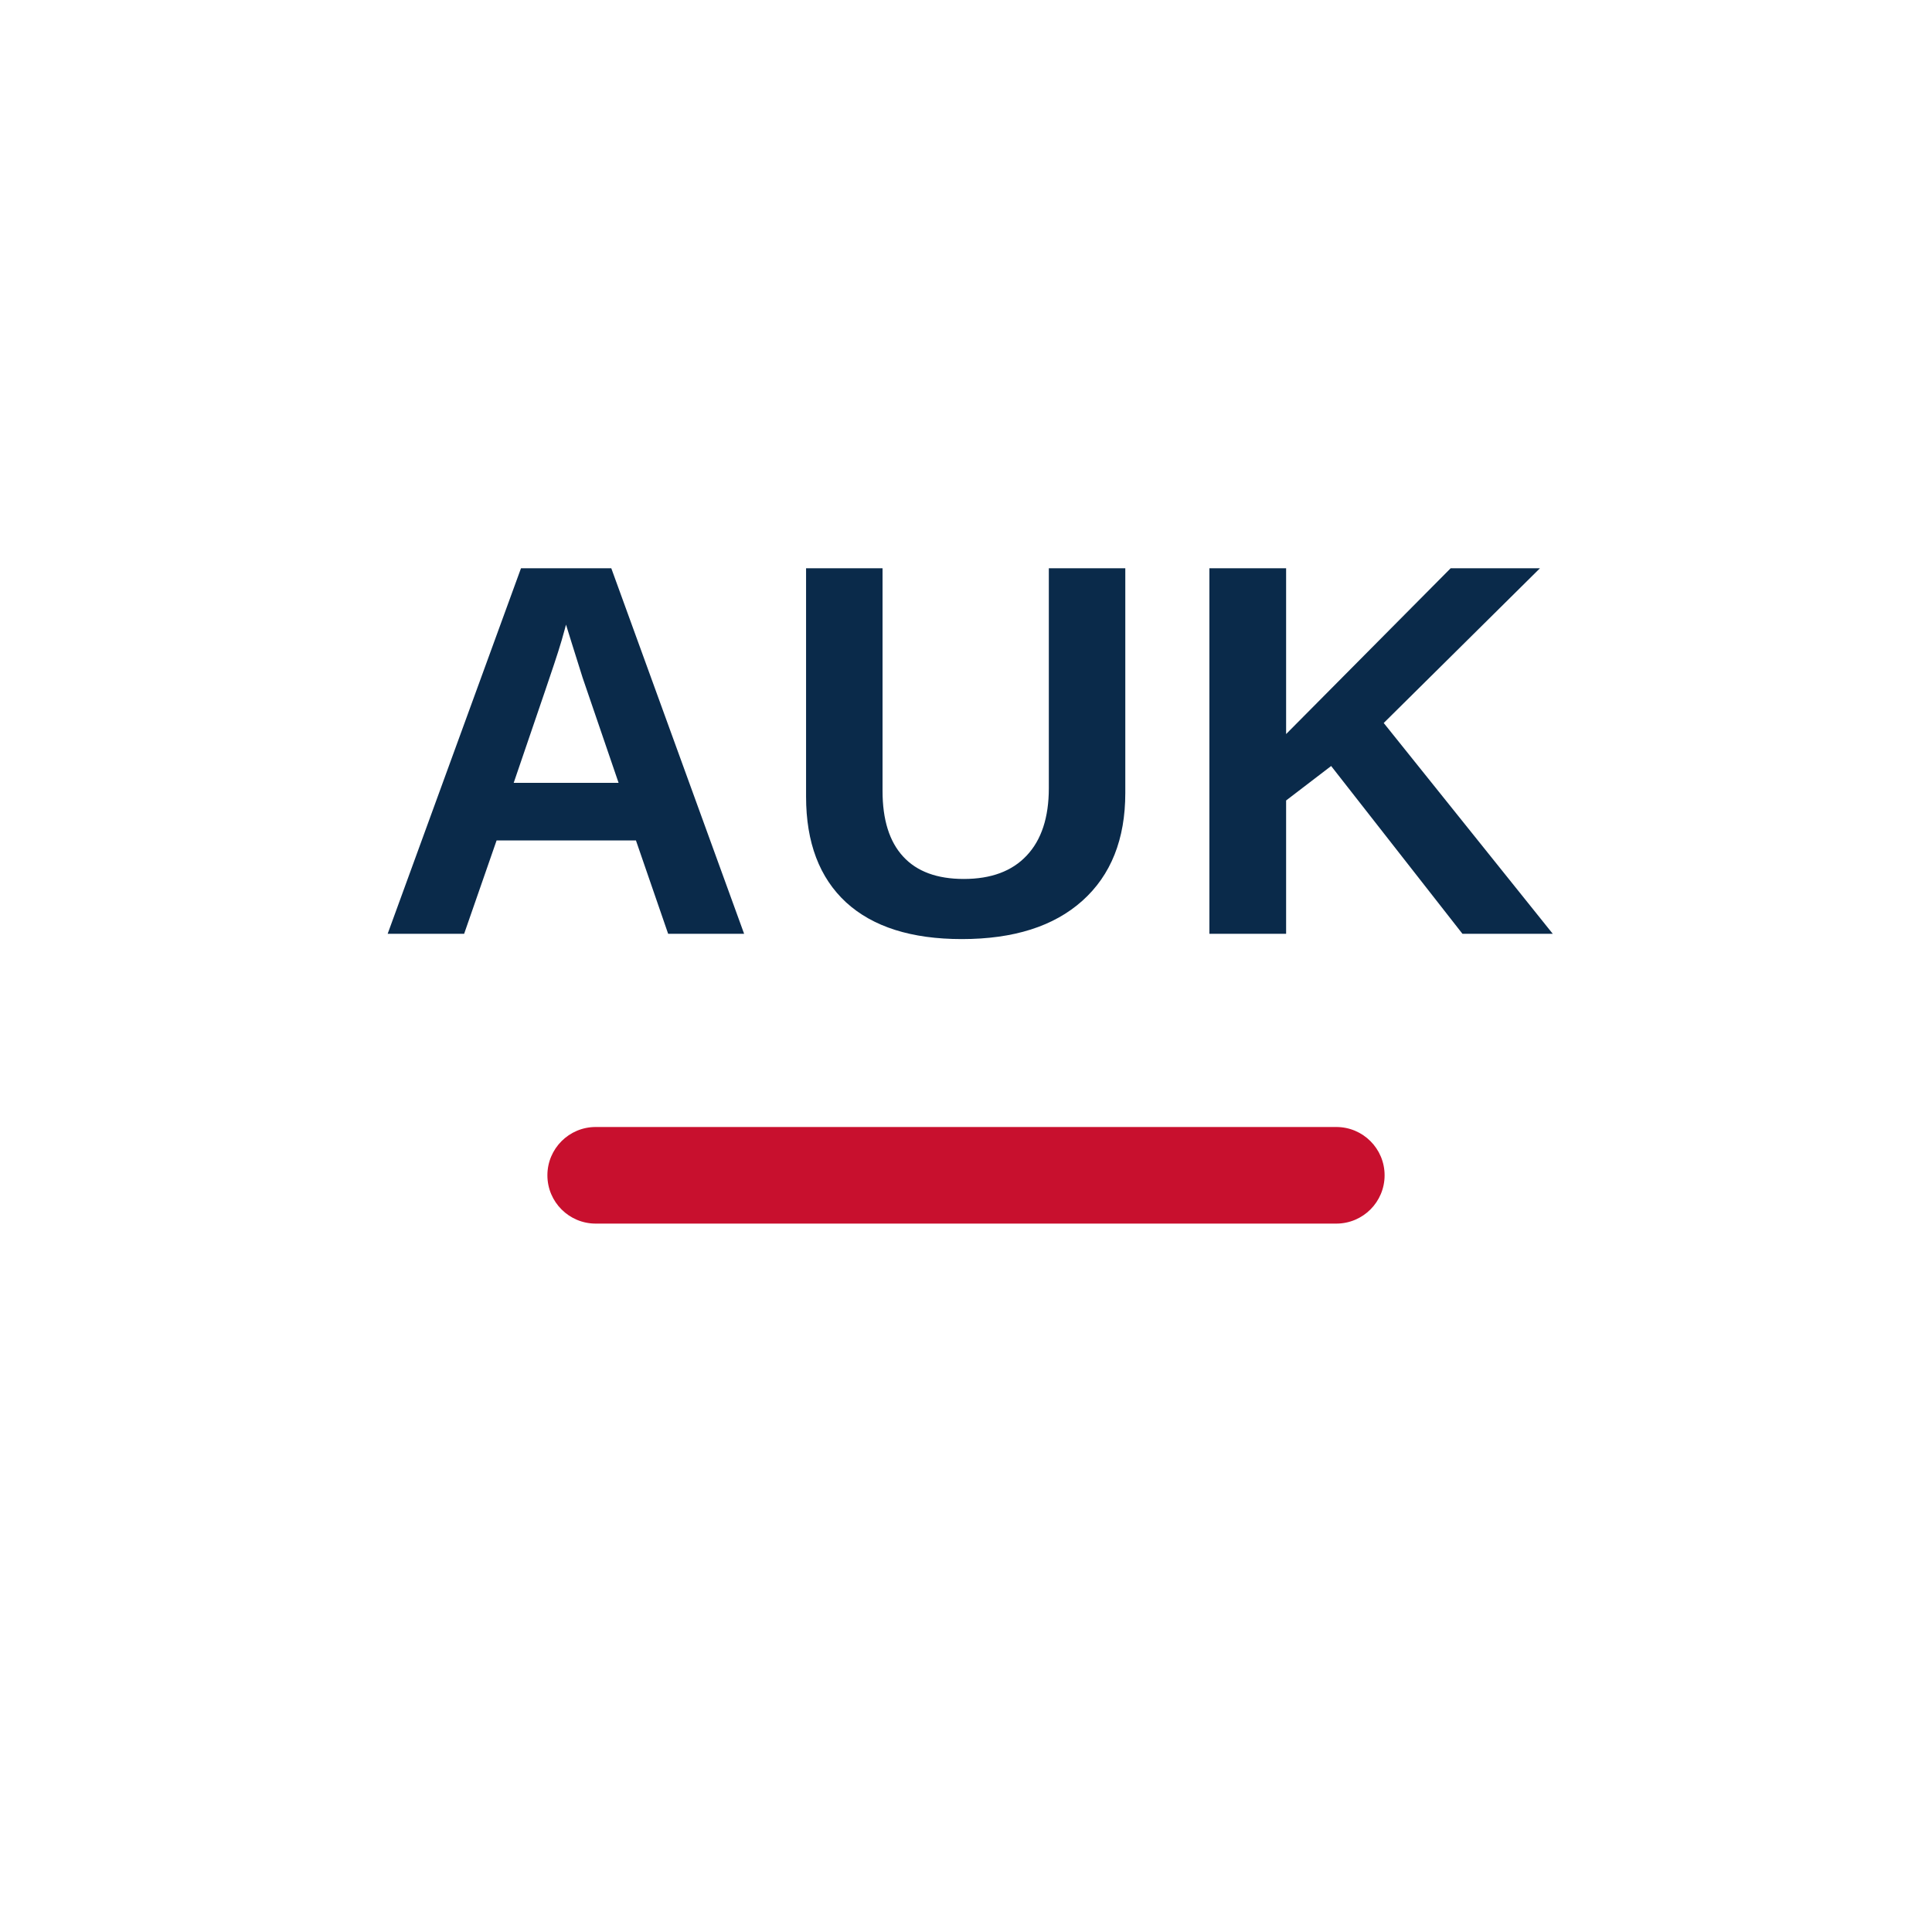
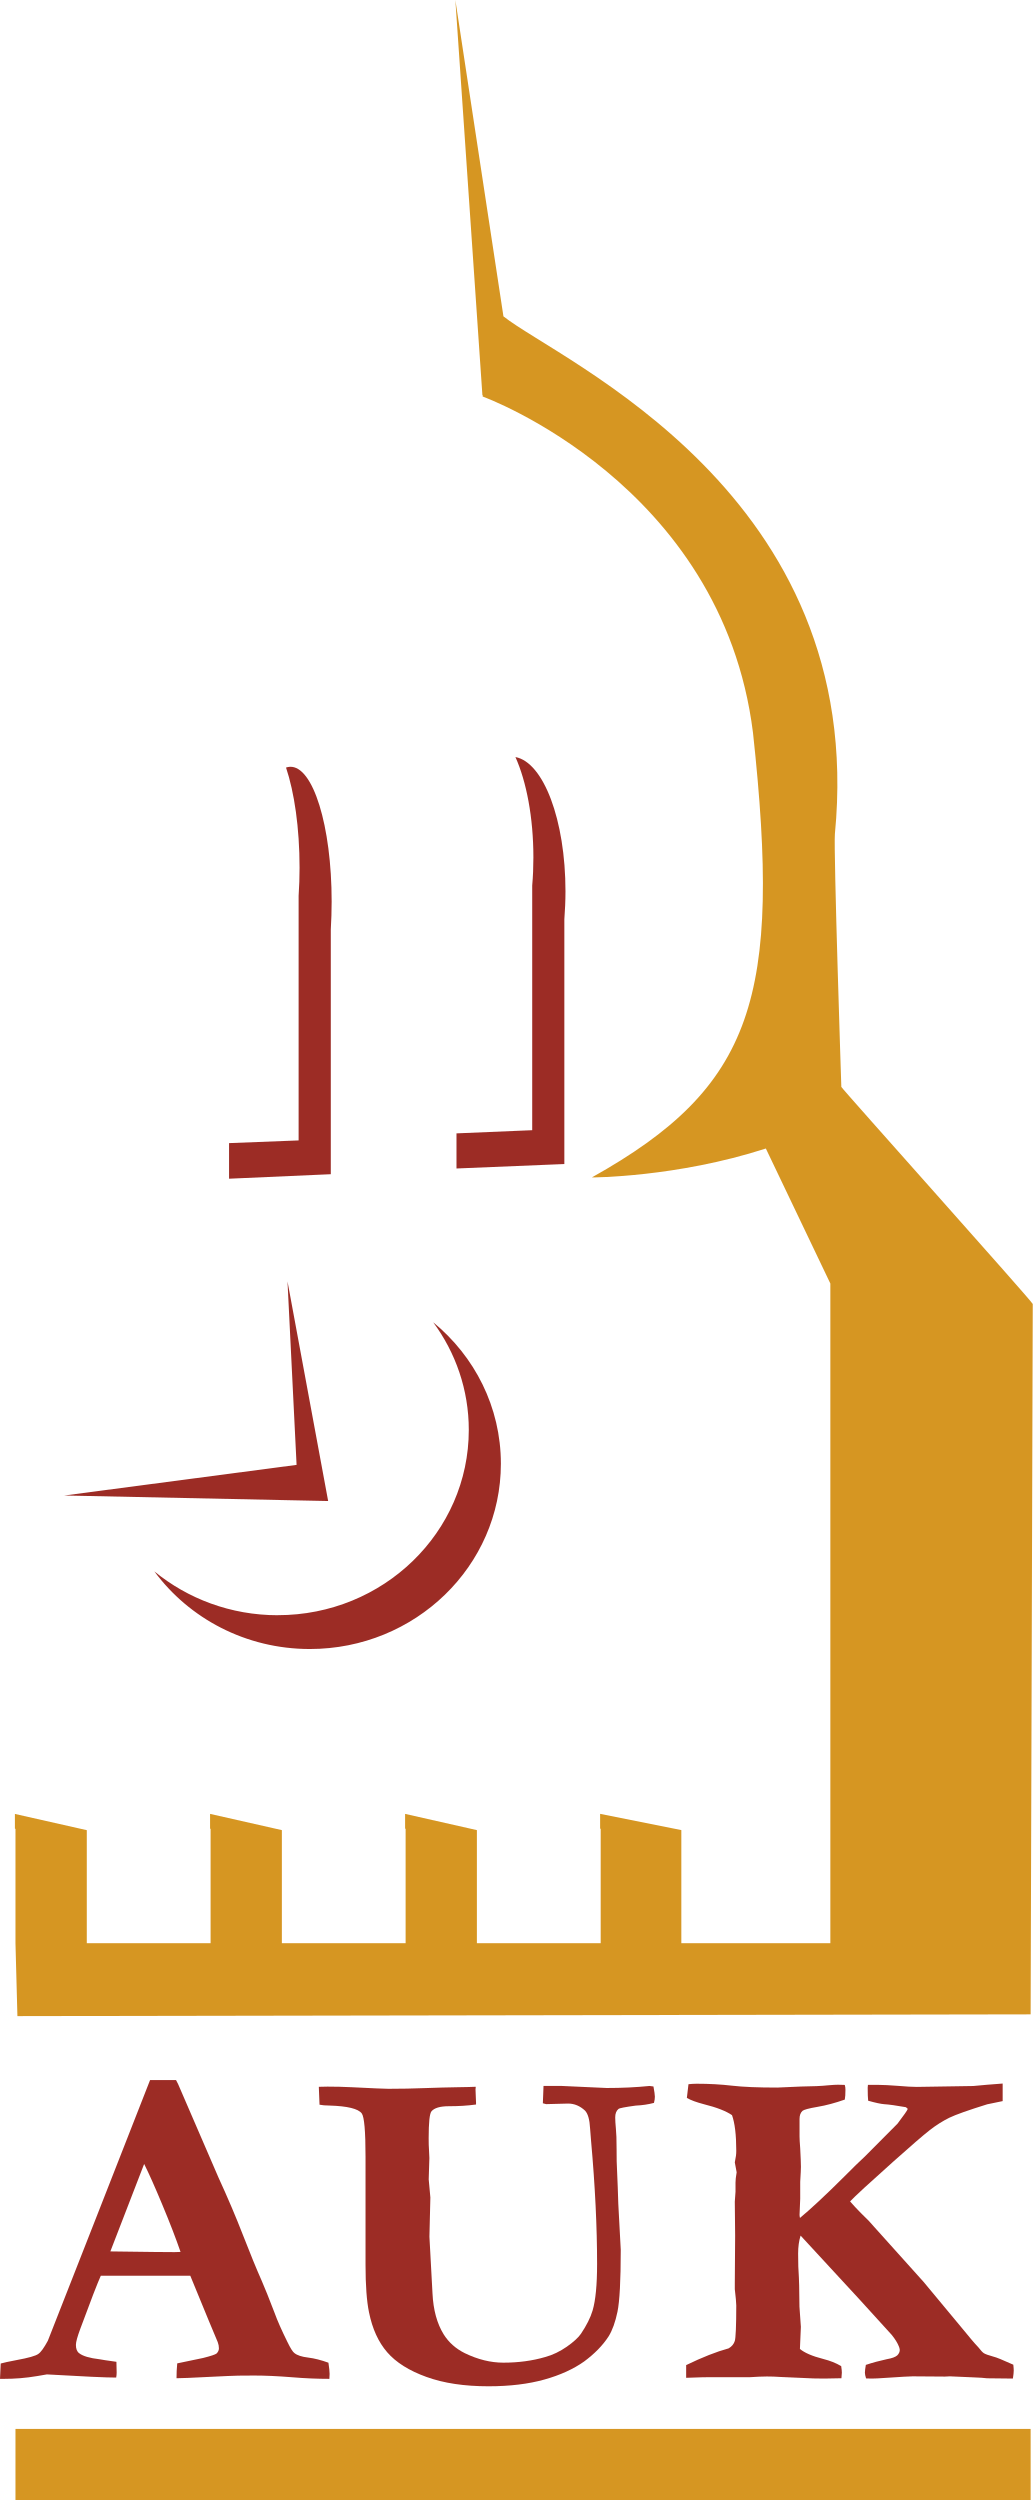
- <svg xmlns="http://www.w3.org/2000/svg" viewBox="0 0 120 120">
-   <text x="60" y="58" text-anchor="middle" font-family="'Arial Black', Arial, sans-serif" font-weight="900" font-size="33" fill="#0A2A4A" letter-spacing="1">AUK</text>
-   <rect x="34" y="70" width="52" height="6" rx="3" fill="#C8102E" />
+ <svg xmlns="http://www.w3.org/2000/svg" id="Layer_1" data-name="Layer 1" viewBox="0 0 218.24 528.27">
+   <defs>
+     <style>
+       .cls-1 {
+         fill: #d69622;
+       }
+ 
+       .cls-2 {
+         fill: #9c2c25;
+       }
+     </style>
+   </defs>
+   <g>
+     <path class="cls-2" d="M108.91,159.96c2.33,5.19,3.8,12.77,3.8,21.23,0,2.03-.08,4.02-.25,5.93v51.7l-16,.67v7.42l22.79-.94v-51.7c.14-1.92.24-3.89.24-5.92,0-15.1-4.66-27.3-10.59-28.38Z" />
+     <path class="cls-2" d="M69.9,196.42c.11-1.91.18-3.9.18-5.92,0-15.98-3.94-28.73-8.83-28.47-.27.01-.55.08-.81.16,1.75,5.21,2.86,12.73,2.86,21.17,0,2.02-.07,4.01-.2,5.93v51.69l-14.7.57v7.52l21.5-.95v-51.7Z" />
+     <path class="cls-2" d="M58.7,341.31c-9.95,0-19.03-3.49-26.08-9.26,7.33,9.92,19.3,16.4,32.85,16.4,22.29,0,40.37-17.54,40.37-39.15,0-11.99-5.56-22.71-14.3-29.89,4.73,6.4,7.52,14.26,7.52,22.74,0,21.64-18.07,39.15-40.36,39.15h0Z" />
+   </g>
+   <path class="cls-1" d="M96.22,0l5.72,83.58.14-.02-.11.22s50.57,18.3,57.14,71.03c6.07,55.95.24,74.83-34.05,93.99,0,0,17.87,0,36.77-6.11l13.63,28.53v139.39h-31.49v-23.9l-17.16-3.43v3.12l.12.04v24.17h-26.16v-23.89l-15.17-3.43v3.1l.11.06v24.17h-26.15v-23.9l-15.17-3.43v3.12l.11.04v24.17h-26.16v-23.89l-15.19-3.43v3.1l.12.06v24.17l.41,15.39,214.1-.37.45-150.1c-.02-.45-40.45-45.61-40.45-45.88,0,0-1.66-50.12-1.36-53.46,6.98-72.01-57.91-99.77-70.04-109.36L96.22,0Z" />
+   <polygon class="cls-2" points="60.75 270.77 62.67 309.54 13.58 316.01 69.34 317.18 60.75 270.77" />
+   <g>
+     <path class="cls-2" d="M0,502.68l.15-3.25c.62-.19,1.73-.41,3.32-.72,2.54-.46,4.09-.9,4.63-1.31.54-.36,1.21-1.3,2.01-2.78l9.94-25.32,11.66-29.76h5.49l.44.86,8.53,19.74c1.92,4.18,3.66,8.25,5.19,12.2,1.53,3.93,2.85,7.16,3.96,9.65.65,1.49,1.56,3.75,2.7,6.74.59,1.64,1.49,3.67,2.7,6.12.66,1.37,1.16,2.14,1.48,2.36.59.49,1.56.8,2.89.96s2.77.53,4.31,1.09c.16,1.08.25,1.86.25,2.37,0,.23-.01.59-.05,1.04-2.43,0-5.1-.1-8.03-.35-2.92-.23-5.54-.35-7.87-.35-2.59,0-4.47.03-5.61.1l-8.37.4-2.42.07c0-1.08.05-2.15.15-3.14l5.46-1.14c1.64-.41,2.6-.73,2.86-.95.32-.33.49-.69.49-1.09,0-.43-.08-.85-.25-1.31l-1.95-4.66-3.85-9.37h-18.91c-.69,1.53-2.13,5.25-4.32,11.18-.62,1.67-.94,2.82-.94,3.43,0,.84.23,1.43.7,1.77.76.6,2.2,1.03,4.35,1.28.3.06,1.46.25,3.51.53.03,1.09.05,1.86.05,2.26,0,.35-.03.7-.1,1.07-2.04,0-6.92-.22-14.64-.67l-2.04.35c-2.45.42-4.79.59-7.01.59h-.87v-.02ZM23.32,475.74c7.69.12,12.22.15,13.6.15l1.23-.04c-.98-2.85-2.26-6.16-3.84-9.95-1.57-3.78-2.86-6.66-3.85-8.64l-7.14,18.48Z" />
+     <path class="cls-2" d="M67.52,444.78l-.15-3.82c.59-.03,1.2-.04,1.83-.04,1.66,0,3.38.04,5.2.13,4.36.22,6.91.33,7.68.33,2.64,0,5.22-.05,7.74-.15,2.53-.09,4.77-.15,6.73-.18,1.96-.03,3.3-.06,3.98-.1l-.05.57.11,2.79v.39c-1.86.26-3.76.36-5.74.36-1.86,0-3.07.37-3.67,1.07-.4.47-.6,2.35-.6,5.7,0,1.03.02,1.84.07,2.46l.08,1.73-.14,4.5.35,3.83-.2,8.28.65,11.99c.17,3.49.95,6.37,2.37,8.66,1.06,1.69,2.54,3.01,4.45,3.96,2.76,1.34,5.48,2.01,8.15,2.01,3.17,0,6.11-.39,8.84-1.19,1.61-.44,3.13-1.18,4.57-2.18,1.42-1,2.44-1.92,3-2.75,1.17-1.75,2.01-3.39,2.46-4.93.62-2.12.94-5.38.94-9.8,0-7.73-.41-16.43-1.28-26.11l-.2-2.53c-.1-1.87-.45-3.13-1.08-3.78-1.06-.98-2.24-1.48-3.57-1.48l-4.64.12-.69-.18.14-3.66h3.91l9.45.43c3.17,0,6.19-.14,9.05-.43l.82.11c.19,1.04.3,1.77.3,2.17,0,.36-.06.79-.19,1.3-1.22.32-2.5.51-3.86.57-2.19.3-3.42.52-3.64.71-.47.39-.69.99-.69,1.78,0,.57.05,1.4.15,2.49.09.81.14,2.2.14,4.17,0,1.12.02,2,.02,2.63.01.65.04,1.3.08,1.96.1,2.32.2,4.64.26,7l.52,9.73c0,6.52-.24,10.88-.69,13.08-.46,2.21-1.08,3.93-1.88,5.22-1.24,1.91-2.96,3.67-5.18,5.31-2.25,1.59-5.05,2.88-8.4,3.81-3.36.94-7.3,1.42-11.79,1.42-5.1,0-9.48-.65-13.13-1.98-3.67-1.32-6.43-3.07-8.29-5.22s-3.13-4.95-3.83-8.4c-.49-2.34-.74-5.72-.74-10.11v-22.81c0-5.38-.27-8.44-.8-9.14-.73-.98-3-1.55-6.82-1.66-.85,0-1.54-.07-2.11-.18h0Z" />
+     <path class="cls-2" d="M144.98,499.77c3.42-1.66,6.41-2.84,8.98-3.54.68-.39,1.1-.91,1.31-1.57.19-.64.31-3.15.31-7.5,0-.59-.12-1.75-.31-3.43v-1.15l.07-10.17-.07-7.19.15-2.1v-1.93c0-.48.07-1.2.24-2.17l-.39-2.09.09-.52c.13-.54.22-1.19.22-1.93,0-3.38-.31-5.89-.9-7.53-1.23-.85-3.2-1.63-5.97-2.32-1.55-.41-2.74-.83-3.57-1.33l.34-2.89c.57-.06,1.15-.1,1.73-.1,2.67,0,5.15.14,7.46.41,2.29.27,5.49.4,9.58.4l5.03-.22c2.47-.03,4.38-.11,5.73-.26.98-.09,1.67-.12,2.08-.12s.89.01,1.42.04c.1.31.14.66.14,1.03,0,.93-.05,1.62-.14,2.07-2,.7-3.93,1.23-5.79,1.54-1.84.31-2.89.61-3.14.84-.43.39-.63.95-.63,1.72v3.68c0,.52.05,1.35.14,2.54.1,1.87.15,3.16.15,3.89,0,.48-.05,1.53-.15,3.17v3.58l-.14,3.4c0,.15.03.39.09.65,2.33-1.94,5.46-4.85,9.38-8.76,1.82-1.84,3.26-3.24,4.34-4.23.41-.39,2.71-2.72,6.9-6.94,1.35-1.79,2.08-2.82,2.16-3.12l-.39-.35c-2.04-.36-3.58-.58-4.61-.64-.68-.05-1.81-.29-3.37-.73-.06-.49-.1-1.41-.1-2.74l.05-.61h2.19c1.04,0,2.43.08,4.17.21,1.73.15,3.05.22,3.98.22l11.91-.19c1.87-.19,3.94-.35,6.22-.52v3.71c-.57.12-1.64.35-3.28.68-3.95,1.23-6.61,2.17-8,2.84-1.39.69-2.78,1.56-4.16,2.64-1.38,1.08-3.95,3.3-7.7,6.65-5.09,4.55-8.13,7.34-9.1,8.39.62.72,1.38,1.53,2.28,2.45l1.65,1.63c.29.32.64.71,1.07,1.2l10.53,11.72,8.73,10.51c.99,1.2,1.66,2.02,2.04,2.44l.79.86c.54.71.95,1.12,1.18,1.26.3.19.96.44,2.03.73.56.12,1.95.69,4.19,1.7.06.53.09.95.09,1.25,0,.37-.06.93-.18,1.68l-5.45-.06c-.62-.08-1.62-.15-3.01-.2l-4.85-.21-1.05.05-6.82-.05c-.65,0-2.49.11-5.48.31-1.6.12-2.66.16-3.18.16-.27,0-.64-.01-1.18-.03-.16-.51-.25-.91-.25-1.2,0-.36.07-.93.2-1.66,1.44-.48,2.92-.88,4.41-1.2,1.11-.19,1.85-.47,2.23-.81.35-.35.53-.75.53-1.16-.03-.29-.1-.52-.19-.73-.3-.75-.8-1.57-1.53-2.46-.27-.29-2.56-2.81-6.91-7.6l-12.33-13.36c-.35,1.12-.52,2.39-.52,3.8,0,1.99.05,3.66.16,5.04.05.28.07,2.33.12,6.16l.3,4.28-.2,4.67c.93.79,2.59,1.53,4.97,2.13,1.37.35,2.63.83,3.75,1.5.1.61.14,1.08.14,1.39,0,.23-.03.63-.09,1.17-1.53.05-2.74.07-3.61.07s-1.7-.01-2.31-.03l-7.01-.31c-.96-.07-1.91-.1-2.82-.1-.96,0-2.18.06-3.61.15h-8.76c-.37-.01-1.91.03-4.69.13v-2.64Z" />
+   </g>
+   <rect class="cls-1" x="3.27" y="513.25" width="214.51" height="15.02" />
</svg>
